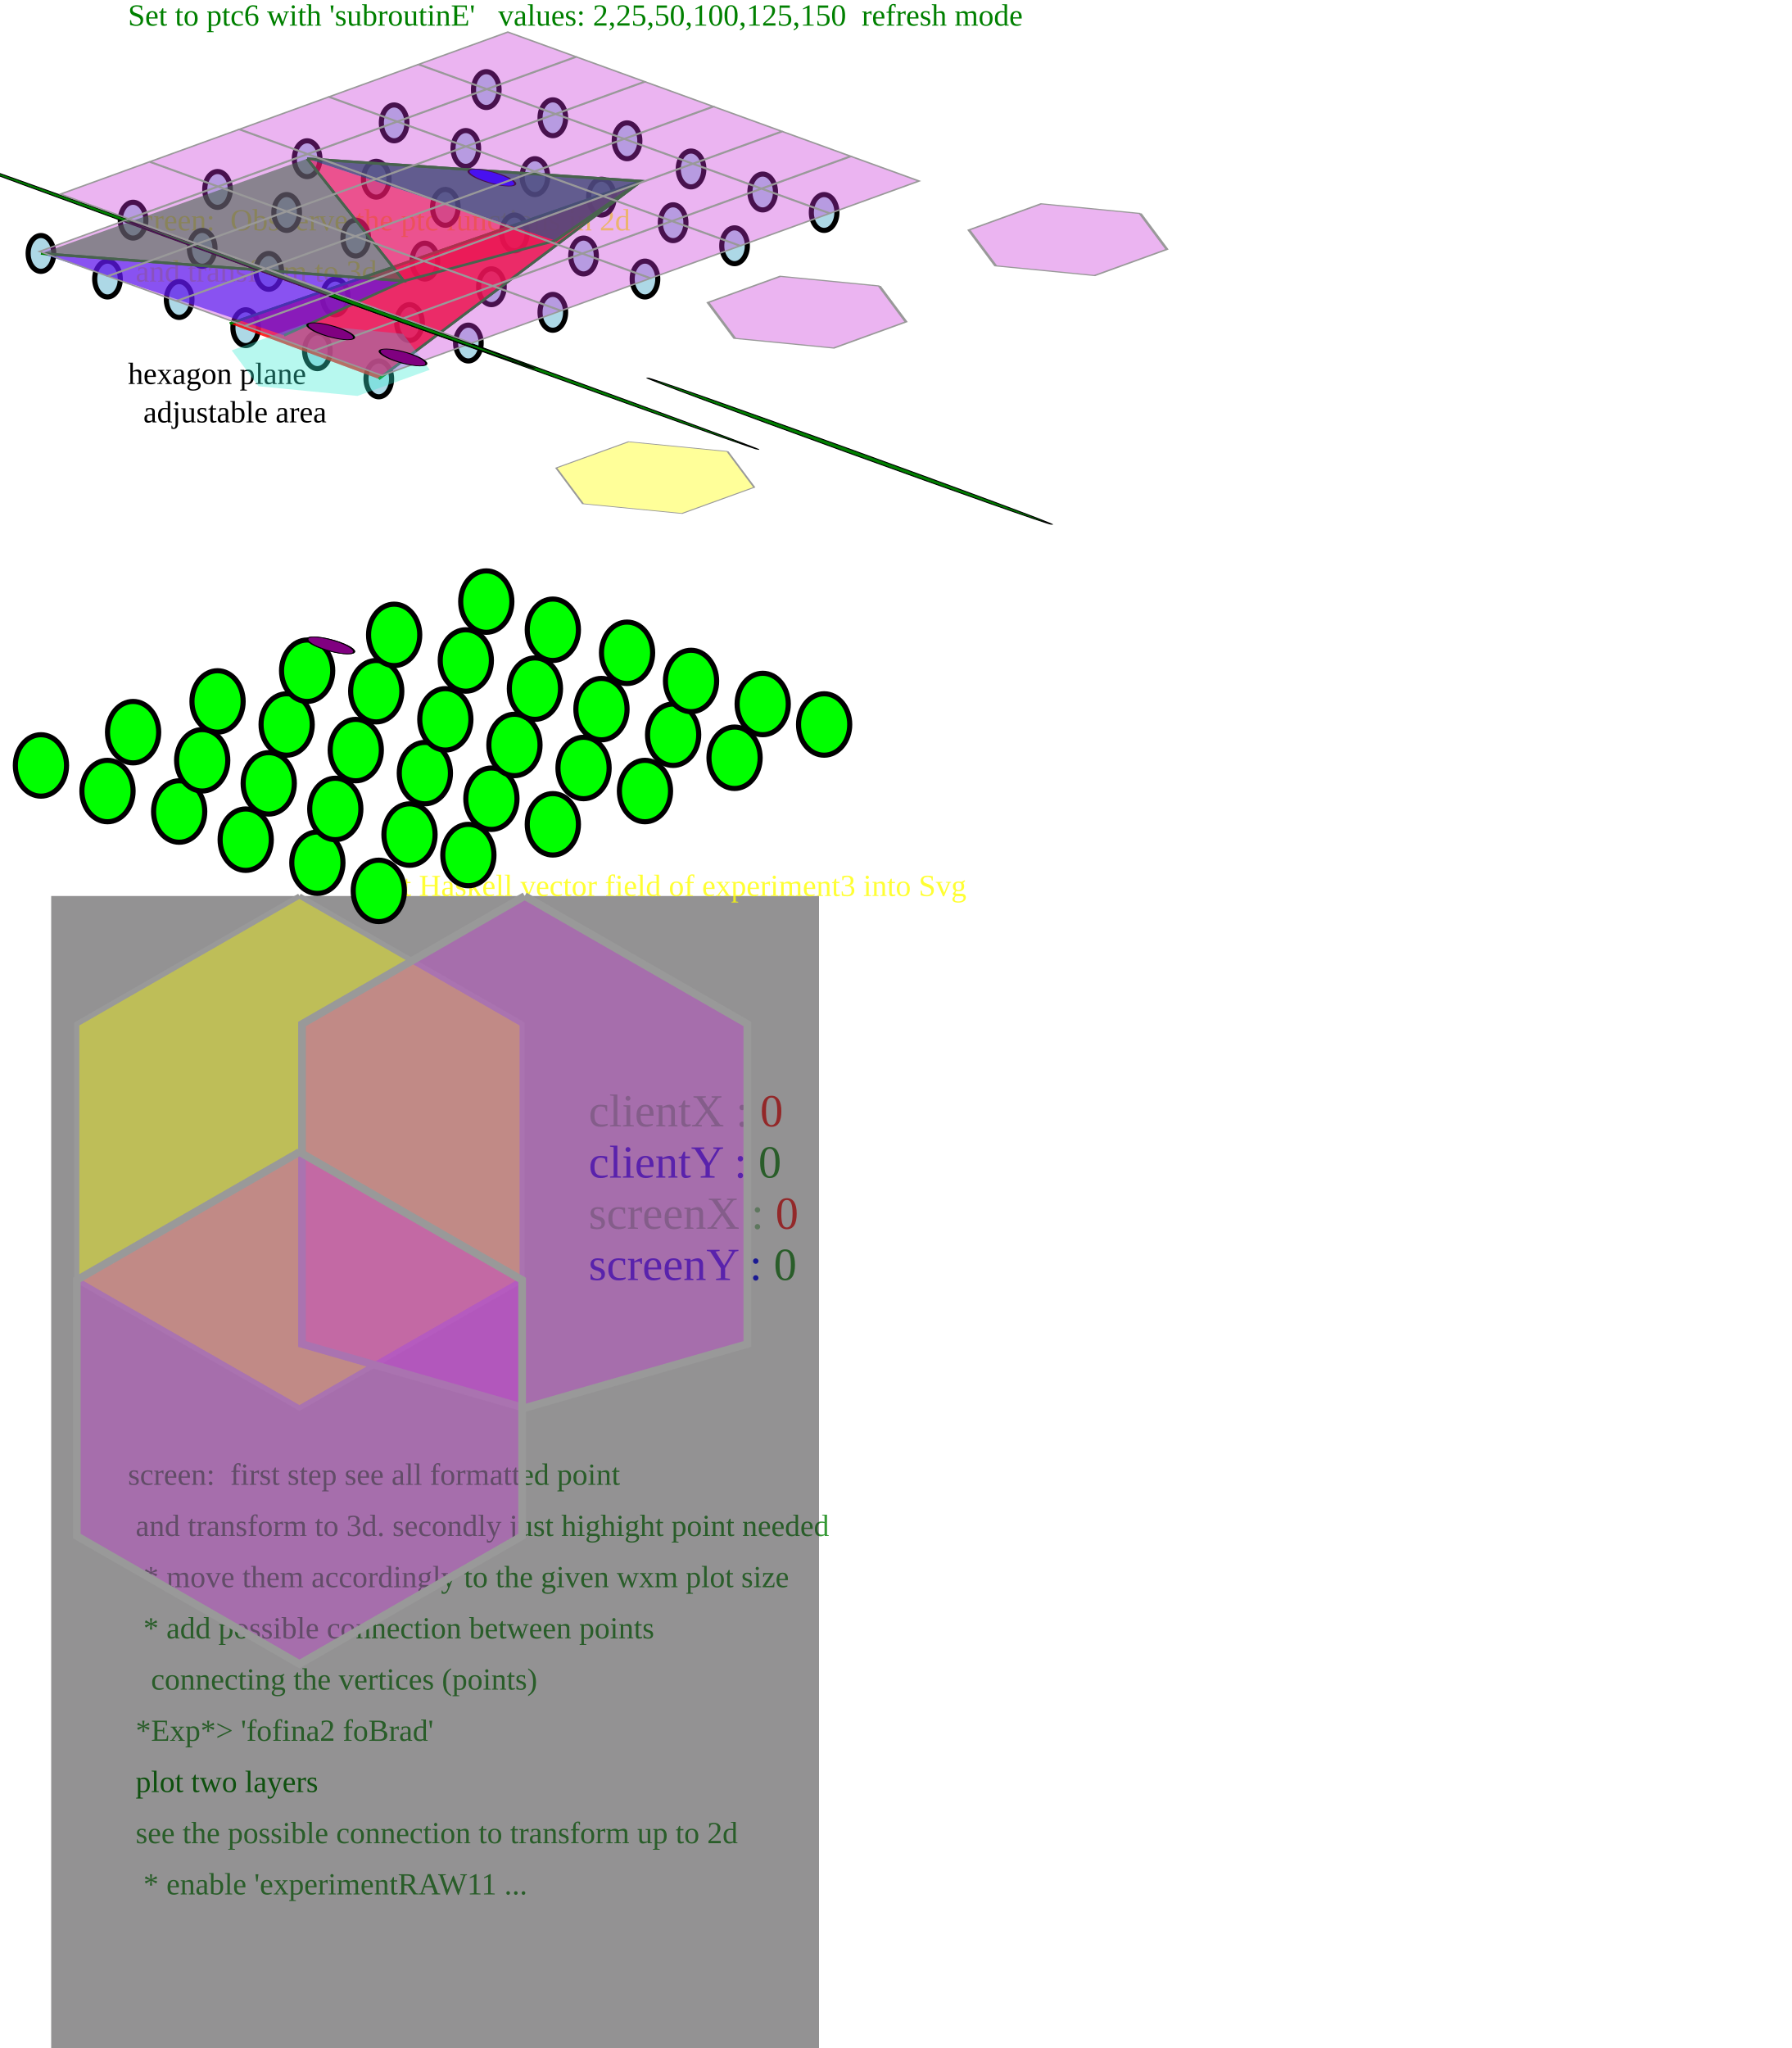
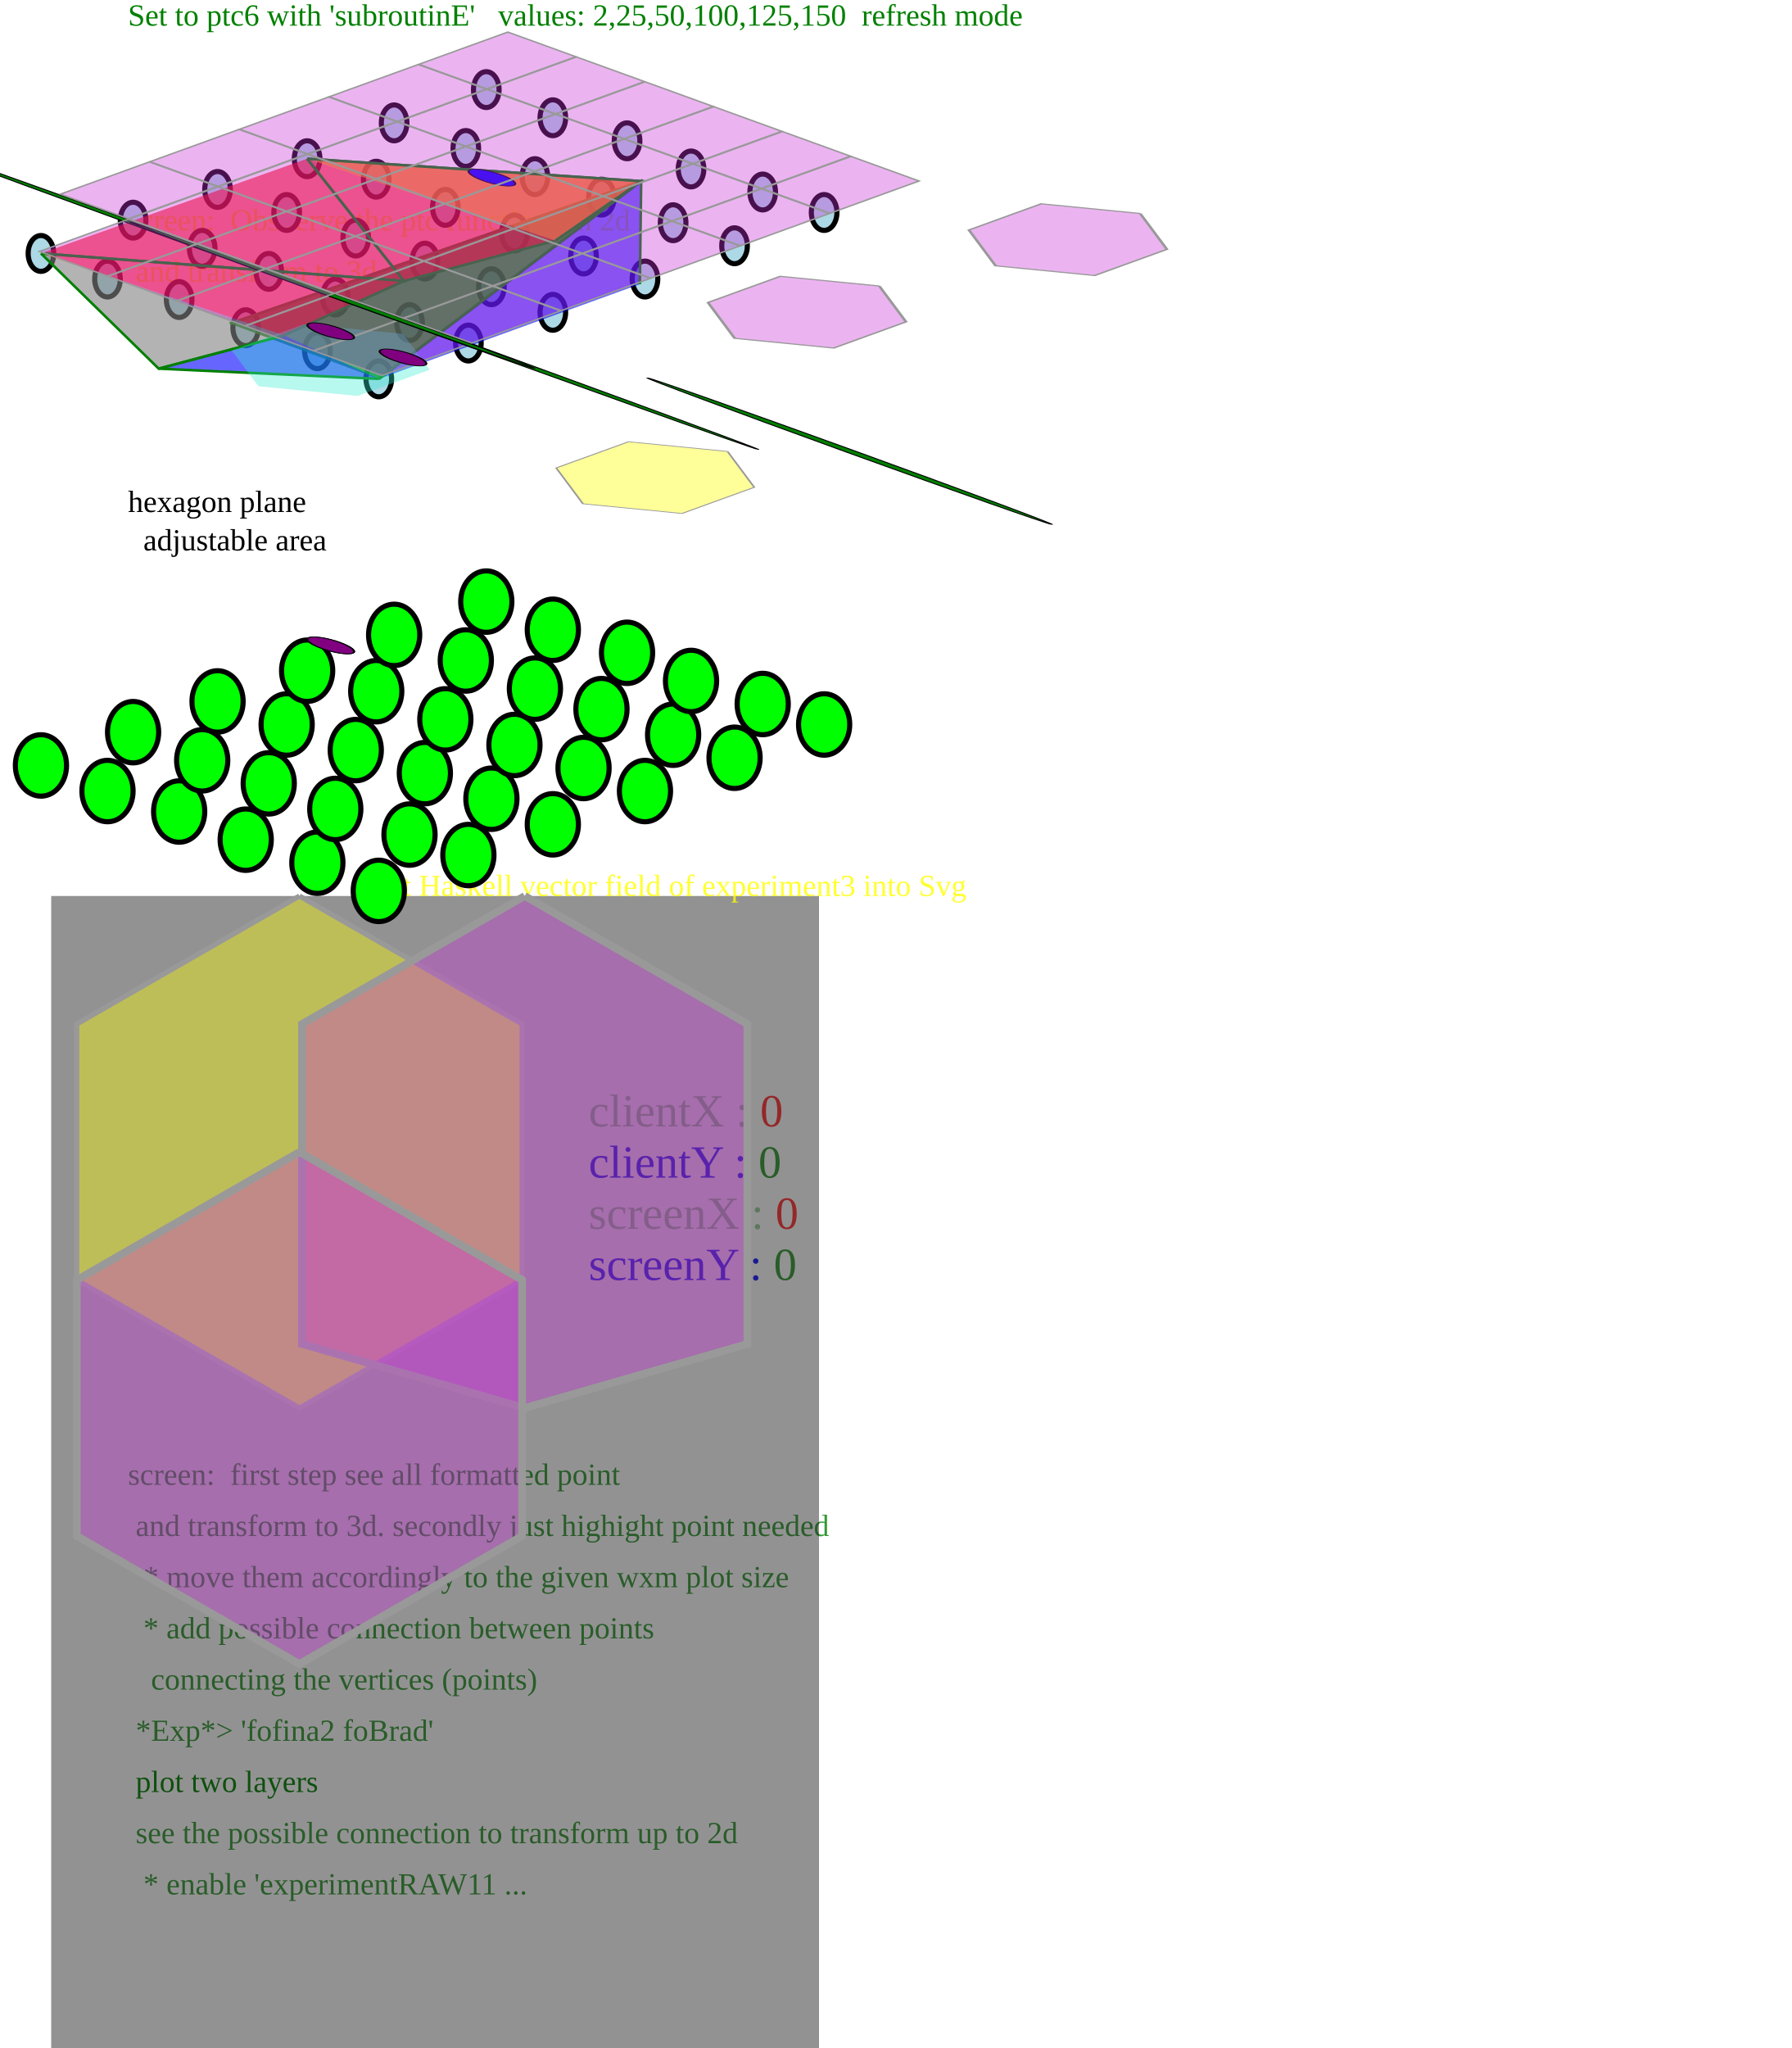
<svg xmlns="http://www.w3.org/2000/svg" id="root" xml:space="preserve" width="700" height="800">
  <g>
    <text x="50" fill="green" y="10">Set to ptc6 with 'subroutinE'
 
values: 2,25,50,100,125,150 
refresh mode</text>
  </g>
  <g>
    <text x="50" y="90" fill="yellow" fill-opacity="0.8">screen:
 Obsverve the ptc functions in 2d </text>
    <text x="50" y="110" fill="yellow" fill-opacity="0.8"> and transform to 3d. </text>
    <animate attributeType="CSS" attributeName="opacity" from="1" to="0" begin="10s" dur="0.2s" fill="freeze" />
  </g>
  <g>
	
/* text what to do */
<text x="50" y="580" fill="green" fill-opacity="0.8">screen:
 first step see all formatted point</text>
    <text x="50" y="600" fill="green" fill-opacity="0.8"> and transform to 3d.
secondly just highight point needed </text>
    <text x="50" y="620" fill="green" fill-opacity="0.8">
 * move them accordingly to the given wxm plot size</text>
    <text x="50" y="640" fill="green" fill-opacity="0.8">
 * add possible connection between points </text>
    <text x="50" y="660" fill="green" fill-opacity="0.8">   connecting the vertices (points) </text>
    <text x="50" y="680" fill="green" fill-opacity="0.8"> *Exp*&gt; 'fofina2 foBrad'</text>
    <text x="50" y="700" fill="green"> plot two layers</text>
    <text x="50" y="720" fill="green" fill-opacity="0.8"> see the possible connection to transform up to 2d</text>
    <text x="50" y="740" fill="green" fill-opacity="0.8">
 * enable 'experimentRAW11 ...</text>
-     <text x="50" y="150">hexagon plane</text>
-     <text x="50" y="165">  adjustable area</text>
+     <text x="50" y="200">hexagon plane</text>
+     <text x="50" y="215">  adjustable area</text>
    <text x="230" y="440" font-size="18" fill="green" fill-opacity="0.4">clientX : <tspan id="cX" fill="red" fill-opacity="0.8">0</tspan>
    </text>
    <text x="230" y="460" font-size="18" fill="blue" fill-opacity="0.9">clientY : <tspan id="cY" fill="green" fill-opacity="0.8">0</tspan>
    </text>
    <text x="230" y="480" font-size="18" fill="green" fill-opacity="0.4">screenX : <tspan id="sX" fill="red" fill-opacity="0.8">0</tspan>
    </text>
    <text x="230" y="500" font-size="18" fill="blue" fill-opacity="0.9">screenY : <tspan id="sY" fill="green" fill-opacity="0.8">0</tspan>
    </text>
    <rect id="go" x="20" y="350" width="300" height="650" style="fill:#1e1c1ecc;fill-opacity:0.6" />
  </g>
  <g>
    <text x="150" y="350" fill="yellow" fill-opacity="0.8">fit Haskell vector field of experiment3 into Svg</text>
  </g>
  <style id="style4">
        .room{
            fill:      #c830d8e7;
            fill-opacity:0.4;
            stroke:     #999;
            stroke-width:   3;
            stroke-color:   blue;
        }
        .room:hover{
            fill:       #30d8c4e7;
            fill-opacity:0.5;
        }
        .hexa{
            fill:      yellow;
            fill-opacity:0.4;
            stroke:     #999;
            stroke-width:   2;
        }
        .hexa:hover{
            fill:       green;
            fill-opacity:0.4;
        }
        .project{
            fill:       lime;
            fill-opacity:0.0;
            stroke:     #999;
            stroke-width:  0;
            
        }
        .project:hover{
            fill:       lime;
            fill-opacity:0.4;
        }
        .check{
            fill:       blue;
            fill-opacity:0.3;
            stroke:     #999;
            stroke-width:  0;
            
        }
        .check:hover{
            fill:     lime;
            fill-opacity:0.4;
        }
        .suite{
            fill:      #37ebd1e7;
            fill-opacity:0.4;
            stroke:     #999;
            stroke-width:  0;
            
        }
        .suite:hover{
            fill:     orange;
            fill-opacity:0.5;
        }

       



    </style>
  <g transform="translate(0,0)">
    <g>
      <ellipse cx="16" cy="99" rx="5" ry="7" stroke="black" stroke-width="2px" style="fill:lightblue">
</ellipse>
      <ellipse cx="42" cy="109" rx="5" ry="7" stroke="black" stroke-width="2px" style="fill:lightblue">
</ellipse>
      <ellipse cx="70" cy="117" rx="5" ry="7" stroke="black" stroke-width="2px" style="fill:lightblue">
</ellipse>
      <ellipse cx="96" cy="128" rx="5" ry="7" stroke="black" stroke-width="2px" style="fill:lightblue">
</ellipse>
      <ellipse cx="124" cy="137" rx="5" ry="7" stroke="black" stroke-width="2px" style="fill:lightblue">
</ellipse>
      <ellipse cx="148" cy="148" rx="5" ry="7" stroke="black" stroke-width="2px" style="fill:lightblue">
</ellipse>
      <ellipse cx="52" cy="86" rx="5" ry="7" stroke="black" stroke-width="2px" style="fill:lightblue">
</ellipse>
      <ellipse cx="79" cy="97" rx="5" ry="7" stroke="black" stroke-width="2px" style="fill:lightblue">
</ellipse>
      <ellipse cx="105" cy="106" rx="5" ry="7" stroke="black" stroke-width="2px" style="fill:lightblue">
</ellipse>
      <ellipse cx="131" cy="116" rx="5" ry="7" stroke="black" stroke-width="2px" style="fill:lightblue">
</ellipse>
      <ellipse cx="160" cy="126" rx="5" ry="7" stroke="black" stroke-width="2px" style="fill:lightblue">
</ellipse>
      <ellipse cx="183" cy="134" rx="5" ry="7" stroke="black" stroke-width="2px" style="fill:lightblue">
</ellipse>
      <ellipse cx="85" cy="74" rx="5" ry="7" stroke="black" stroke-width="2px" style="fill:lightblue">
</ellipse>
      <ellipse cx="112" cy="83" rx="5" ry="7" stroke="black" stroke-width="2px" style="fill:lightblue">
</ellipse>
      <ellipse cx="139" cy="93" rx="5" ry="7" stroke="black" stroke-width="2px" style="fill:lightblue">
</ellipse>
      <ellipse cx="166" cy="102" rx="5" ry="7" stroke="black" stroke-width="2px" style="fill:lightblue">
</ellipse>
      <ellipse cx="192" cy="112" rx="5" ry="7" stroke="black" stroke-width="2px" style="fill:lightblue">
</ellipse>
      <ellipse cx="216" cy="122" rx="5" ry="7" stroke="black" stroke-width="2px" style="fill:lightblue">
</ellipse>
      <ellipse cx="120" cy="62" rx="5" ry="7" stroke="black" stroke-width="2px" style="fill:lightblue">
</ellipse>
      <ellipse cx="147" cy="70" rx="5" ry="7" stroke="black" stroke-width="2px" style="fill:lightblue">
</ellipse>
      <ellipse cx="174" cy="81" rx="5" ry="7" stroke="black" stroke-width="2px" style="fill:lightblue">
</ellipse>
      <ellipse cx="201" cy="91" rx="5" ry="7" stroke="black" stroke-width="2px" style="fill:lightblue">
</ellipse>
      <ellipse cx="228" cy="100" rx="5" ry="7" stroke="black" stroke-width="2px" style="fill:lightblue">
</ellipse>
      <ellipse cx="252" cy="109" rx="5" ry="7" stroke="black" stroke-width="2px" style="fill:lightblue">
</ellipse>
      <ellipse cx="154" cy="48" rx="5" ry="7" stroke="black" stroke-width="2px" style="fill:lightblue">
</ellipse>
      <ellipse cx="182" cy="58" rx="5" ry="7" stroke="black" stroke-width="2px" style="fill:lightblue">
</ellipse>
      <ellipse cx="209" cy="69" rx="5" ry="7" stroke="black" stroke-width="2px" style="fill:lightblue">
</ellipse>
      <ellipse cx="235" cy="77" rx="5" ry="7" stroke="black" stroke-width="2px" style="fill:lightblue">
</ellipse>
      <ellipse cx="263" cy="87" rx="5" ry="7" stroke="black" stroke-width="2px" style="fill:lightblue">
</ellipse>
      <ellipse cx="287" cy="96" rx="5" ry="7" stroke="black" stroke-width="2px" style="fill:lightblue">
</ellipse>
      <ellipse cx="190" cy="35" rx="5" ry="7" stroke="black" stroke-width="2px" style="fill:lightblue">
</ellipse>
      <ellipse cx="270" cy="66" rx="5" ry="7" stroke="black" stroke-width="2px" style="fill:lightblue">
</ellipse>
      <ellipse cx="216" cy="46" rx="5" ry="7" stroke="black" stroke-width="2px" style="fill:lightblue">
</ellipse>
      <ellipse cx="245" cy="55" rx="5" ry="7" stroke="black" stroke-width="2px" style="fill:lightblue">
</ellipse>
      <ellipse cx="298" cy="75" rx="5" ry="7" stroke="black" stroke-width="2px" style="fill:lightblue">
</ellipse>
      <ellipse cx="322" cy="83" rx="5" ry="7" stroke="black" stroke-width="2px" style="fill:lightblue">
</ellipse>
    </g>
  </g>
  <g transform="translate(0,200)">
    <g>
      <ellipse cx="16" cy="99" rx="10" ry="12" stroke="black" stroke-width="2px" style="fill:lime">
</ellipse>
      <ellipse cx="42" cy="109" rx="10" ry="12" stroke="black" stroke-width="2px" style="fill:lime">
</ellipse>
      <ellipse cx="70" cy="117" rx="10" ry="12" stroke="black" stroke-width="2px" style="fill:lime">
</ellipse>
      <ellipse cx="96" cy="128" rx="10" ry="12" stroke="black" stroke-width="2px" style="fill:lime">
</ellipse>
      <ellipse cx="124" cy="137" rx="10" ry="12" stroke="black" stroke-width="2px" style="fill:lime">
</ellipse>
      <ellipse cx="148" cy="148" rx="10" ry="12" stroke="black" stroke-width="2px" style="fill:lime">
</ellipse>
      <ellipse cx="52" cy="86" rx="10" ry="12" stroke="black" stroke-width="2px" style="fill:lime">
</ellipse>
      <ellipse cx="79" cy="97" rx="10" ry="12" stroke="black" stroke-width="2px" style="fill:lime">
</ellipse>
      <ellipse cx="105" cy="106" rx="10" ry="12" stroke="black" stroke-width="2px" style="fill:lime">
</ellipse>
      <ellipse cx="131" cy="116" rx="10" ry="12" stroke="black" stroke-width="2px" style="fill:lime">
</ellipse>
      <ellipse cx="160" cy="126" rx="10" ry="12" stroke="black" stroke-width="2px" style="fill:lime">
</ellipse>
      <ellipse cx="183" cy="134" rx="10" ry="12" stroke="black" stroke-width="2px" style="fill:lime">
</ellipse>
      <ellipse cx="85" cy="74" rx="10" ry="12" stroke="black" stroke-width="2px" style="fill:lime">
</ellipse>
      <ellipse cx="112" cy="83" rx="10" ry="12" stroke="black" stroke-width="2px" style="fill:lime">
</ellipse>
      <ellipse cx="139" cy="93" rx="10" ry="12" stroke="black" stroke-width="2px" style="fill:lime">
</ellipse>
      <ellipse cx="166" cy="102" rx="10" ry="12" stroke="black" stroke-width="2px" style="fill:lime">
</ellipse>
      <ellipse cx="192" cy="112" rx="10" ry="12" stroke="black" stroke-width="2px" style="fill:lime">
</ellipse>
      <ellipse cx="216" cy="122" rx="10" ry="12" stroke="black" stroke-width="2px" style="fill:lime">
</ellipse>
      <ellipse cx="120" cy="62" rx="10" ry="12" stroke="black" stroke-width="2px" style="fill:lime">
</ellipse>
      <ellipse cx="147" cy="70" rx="10" ry="12" stroke="black" stroke-width="2px" style="fill:lime">
</ellipse>
      <ellipse cx="174" cy="81" rx="10" ry="12" stroke="black" stroke-width="2px" style="fill:lime">
</ellipse>
      <ellipse cx="201" cy="91" rx="10" ry="12" stroke="black" stroke-width="2px" style="fill:lime">
</ellipse>
      <ellipse cx="228" cy="100" rx="10" ry="12" stroke="black" stroke-width="2px" style="fill:lime">
</ellipse>
      <ellipse cx="252" cy="109" rx="10" ry="12" stroke="black" stroke-width="2px" style="fill:lime">
</ellipse>
      <ellipse cx="154" cy="48" rx="10" ry="12" stroke="black" stroke-width="2px" style="fill:lime">
</ellipse>
      <ellipse cx="182" cy="58" rx="10" ry="12" stroke="black" stroke-width="2px" style="fill:lime">
</ellipse>
      <ellipse cx="209" cy="69" rx="10" ry="12" stroke="black" stroke-width="2px" style="fill:lime">
</ellipse>
      <ellipse cx="235" cy="77" rx="10" ry="12" stroke="black" stroke-width="2px" style="fill:lime">
</ellipse>
      <ellipse cx="263" cy="87" rx="10" ry="12" stroke="black" stroke-width="2px" style="fill:lime">
</ellipse>
      <ellipse cx="287" cy="96" rx="10" ry="12" stroke="black" stroke-width="2px" style="fill:lime">
</ellipse>
      <ellipse cx="190" cy="35" rx="10" ry="12" stroke="black" stroke-width="2px" style="fill:lime">
</ellipse>
      <ellipse cx="270" cy="66" rx="10" ry="12" stroke="black" stroke-width="2px" style="fill:lime">
</ellipse>
      <ellipse cx="216" cy="46" rx="10" ry="12" stroke="black" stroke-width="2px" style="fill:lime">
</ellipse>
      <ellipse cx="245" cy="55" rx="10" ry="12" stroke="black" stroke-width="2px" style="fill:lime">
</ellipse>
      <ellipse cx="298" cy="75" rx="10" ry="12" stroke="black" stroke-width="2px" style="fill:lime">
</ellipse>
      <ellipse cx="322" cy="83" rx="10" ry="12" stroke="black" stroke-width="2px" style="fill:lime">
</ellipse>
    </g>
  </g>
-   <polyline id="hexagon" points="89.823,126.404 250.517,70.769 148.0,148.0" stroke="green" style="fill:red;fill-opacity:0.6;" />
-   <polyline id="hexagon" points="89.823,126.404 250.517,70.769 148.0,148.0" stroke="green" style="fill:red;fill-opacity:0.6;" />
-   <polyline id="hexagon" points="217.0,94.0 250.517,70.769 120.0,62.0" stroke="green" style="fill:blue;fill-opacity:0.6;" />
-   <polyline id="hexagon" points="217.0,94.0 250.517,70.769 120.0,62.0" stroke="green" style="fill:green;fill-opacity:0.6;" />
+   <polyline id="hexagon" points="89.823,126.404 250.517,70.769 148.0,148.0" stroke="green" style="fill:green;fill-opacity:0.6;" />
+   <polyline id="hexagon" points="89.823,126.404 250.517,70.769 148.0,148.0" stroke="green" style="fill:green;fill-opacity:0.6;" />
+   <polyline id="hexagon" points="120.0,62.0 157.823,109.769 16.0,99.0" stroke="green" style="fill:red;fill-opacity:0.6;" />
+   <polyline id="hexagon" points="148,148 62,144 111,131" stroke="green" style="fill:blue;fill-opacity:0.6;" />
+   <polyline id="hexagon" points="16,99 62,144 111,131" stroke="green" style="fill:grey;fill-opacity:0.6;" />
+   <polyline id="hexagon" points="16.0,99.0 157.823,109.769 111.0,131.0" stroke="green" style="fill:red;fill-opacity:0.6;" />
  <polyline id="hexagon" points="217.0,94.0 157.823,109.769 120.0,62.0" stroke="green" style="fill:red;fill-opacity:0.6;" />
-   <polyline id="hexagon" points="16.0,99.0 157.823,109.769 111.0,131.0" stroke="green" style="fill:blue;fill-opacity:0.6;" />
-   <polyline id="hexagon" points="120.0,62.0 157.823,109.769 16.0,99.0" stroke="green" style="fill:green;fill-opacity:0.6;" />
+   <polyline id="hexagon" points="217.0,94.0 250.517,70.769 120.0,62.0" stroke="green" style="fill:red;fill-opacity:0.6;" />
+   <polyline id="hexagon" points="217.0,94.0 250.517,70.769 120.0,62.0" stroke="green" style="fill:orange;fill-opacity:0.6;" />
+   <polyline id="hexagon" points="250.0,111.0 250.517,70.769 148.0,148.0" stroke="green" style="fill:blue;fill-opacity:0.6;" />
  <g transform="translate(100,30);rotate(90);">
	


</g>
  <g transform="translate(-70,150)">
    <g transform="translate(100,200)">
      <polyline id="hexagon" points="87,0 174,50 174,150 87,200 0,150 0,50 87,0" class="hexa" />
      <animateTransform attributeName="transform" attributeType="XML" type="scale" from="1" to="0.5" additive="sum" begin="0.1s" dur="0.1s" fill="freeze" />
    </g>
    <g transform="translate(188,200)">
      <polyline id="hexagon" points="87,0 174,50 174,175 87,200 0,175 0,50 87,0" class="room" />
      <animateTransform attributeName="transform" attributeType="XML" type="scale" from="1" to="0.5" additive="sum" begin="0.1s" dur="0.1s" fill="freeze" />
    </g>
  </g>
  <g transform="translate(-70,250)">
    <g transform="translate(100,200)">
      <polyline id="hexagon" points="87,0 174,50 174,150 87,200 0,150 0,50 87,0" class="room" />
      <animateTransform attributeName="transform" attributeType="XML" type="scale" from="1" to="0.5" additive="sum" begin="0.1s" dur="0.1s" fill="freeze" />
    </g>
  </g>
  <g transform="matrix(0.282383,0.1022555,-0.2823838,0.1022555,420.923,74.49549)">
    <polyline id="hexagon" points="87,0 174,50 174,150 87,200 0,150 0,50 87,0" class="room" />
/* The top three big hexagons plotted 
-----------------------------------------------------------------------------------------------*/     
    <g transform="translate(-430,370)">
      <g transform="translate(599,370)">
        <polyline id="hexagon" points="87,0 174,50 174,150 87,200 0,150 0,50 87,0" class="hexa" />
        <animateTransform attributeName="transform" attributeType="XML" type="scale" from="1" to="3.1" additive="sum" begin="0.1s" dur="0.1s" fill="freeze" />
        <animateMotion path="M 25, 25 m -19.25, 0 a 19.25,19.25 0 1,0 37.5,0 a 1.25,19.25 0 1,0 -37.5,0" begin="1s" dur="5s" repeatCount="5" />
      </g>
      <g transform="translate(150,370)">
        <polyline id="hexagon" points="87,0 174,50 174,150 87,200 0,150 0,50 87,0" class="suite" />
        <animateTransform attributeName="transform" attributeType="XML" type="scale" from="1" to="3.1" additive="sum" begin="0.1s" dur="0.1s" fill="freeze" />
      </g>
      <g transform="translate(400,370)">
        <polyline id="hexagon" points="87,0 174,50 174,150 87,200 0,150 0,50 87,0" class="project" />
        <animateTransform attributeName="transform" attributeType="XML" type="scale" from="1" to="3.1" additive="sum" begin="0.1s" dur="0.1s" fill="freeze" />
        <animate attributeType="CSS" attributeName="opacity" from="1" to="0" dur="13s" repeatCount="indefinite" />
      </g>
      <g transform="translate(388,-51)">
        <polyline id="hexagon" points="87,0 174,50 174,150 87,200 0,150 0,50 87,0" class="room" />
        <animateTransform attributeName="transform" attributeType="XML" type="scale" from="1" to="3.1" additive="sum" begin="0.1s" dur="0.1s" fill="freeze" />
      </g>
      <g transform="translate(950,720)">
        <polyline id="hexagon" points="87,0 174,50 174,150 87,200 0,150 0,50 87,0" class="project" />
        <animateTransform attributeName="transform" attributeType="XML" type="scale" from="1" to="3.1" additive="sum" begin="0.1s" dur="0.1s" fill="freeze" />
      </g>
      <g transform="translate(950,820)">
        <polyline id="hexagon" points="87,0 174,50 174,150 87,200 0,150 0,50 87,0" class="project" />
        <animateTransform attributeName="transform" attributeType="XML" type="scale" from="1" to="3.1" additive="sum" begin="0.1s" dur="0.1s" fill="freeze" />
      </g>
      <g transform="translate(850,720)">
        <polyline id="hexagon" points="87,0 174,50 174,150 87,200 0,150 0,50 87,0" class="project" />
        <animateTransform attributeName="transform" attributeType="XML" type="scale" from="1" to="3.1" additive="sum" begin="0.1s" dur="0.1s" fill="freeze" />
      </g>
    </g>
/* end of top three hexagons plotted 
------------------------------------------------------------------------------------------------------*/
/* 1-9-2020 added case for ptc5 overview
  role model on how to transform to 58 / 135 degree to ? ....
  when changing up the file dont delete this paragraph */
<g>
      <rect class="room" width="94" height="123" x="-222" y="711" />
      <rect class="room" y="711" x="-317" height="123" width="94" />
      <g transform="translate(29250,29900)">
        <polyline id="hexagon" points="87,0 174,50 174,150 87,200 0,150 0,50 87,0" class="hexa" />
      </g>
      <g transform="translate(29150,30000)">
        <polyline id="hexagon" points="87,0 174,50 174,150 87,200 0,150 0,50 87,0" class="room" />
      </g>
      <g transform="translate(37500,38530)">
        <polyline id="hexagon" points="87,0 174,50 174,150 87,200 0,150 0,50 87,0" class="hexa" />
      </g>
      <g transform="translate(37600,38530)">
        <polyline id="hexagon" points="87,0 174,50 174,150 87,200 0,150 0,50 87,0" class="room" />
      </g>
      <g transform="translate(37600,38430)">
        <polyline id="hexagon" points="87,0 174,50 174,150 87,200 0,150 0,50 87,0" class="room" />
      </g>
      <ellipse cx="-316" cy="715" rx="590" ry="4" stroke="black" stroke-width="2px" style="fill:green">
        <animateColor attributeName="fill" attributeType="CSS" from="blue" to="lime" begin="0.1s" dur="1s" repeatCount="indefinite" />
        <animateTransform attributeName="transform" attributeType="XML" type="rotate" from="0" to="45" begin="0.1s" dur="0.1s" fill="freeze" />
        <animateMotion path="M  0 0 L 860 879" begin="0.1s" dur="0.3s" fill="freeze" />
      </ellipse>
      <ellipse cx="340" cy="655" rx="280" ry="4" stroke="black" stroke-width="2px" style="fill:green">
        <animateColor attributeName="fill" attributeType="CSS" from="blue" to="lime" begin="0.1s" dur="1s" repeatCount="indefinite" />
        <animateTransform attributeName="transform" attributeType="XML" type="rotate" from="0" to="45" begin="0.1s" dur="0.1s" fill="freeze" />
        <animateMotion path="M  0 0 L 280 290" begin="0.1s" dur="0.3s" fill="freeze" />
      </ellipse>
      <ellipse cx="-430" cy="380" rx="30" ry="12" stroke="black" stroke-width="2px" style="fill:blue">
      </ellipse>
      <ellipse cx="-316" cy="715" rx="280" ry="4" stroke="black" stroke-width="2px" style="fill:green">
        <animateColor attributeName="fill" attributeType="CSS" from="blue" to="lime" begin="0.1s" dur="1s" repeatCount="indefinite" />
        <animateTransform attributeName="transform" attributeType="XML" type="rotate" from="0" to="45" begin="0.1s" dur="0.1s" fill="freeze" />
        <animateMotion path="M  0 0 L 480 290" begin="0.1s" dur="0.3s" fill="freeze" />
      </ellipse>
      <ellipse cx="-248" cy="785" rx="30" ry="12" stroke="black" stroke-width="2px" style="fill:purple">
        <animateColor attributeName="fill" attributeType="CSS" from="blue" to="lime" begin="1s" dur="6s" repeatCount="indefinite" />
      </ellipse>
      <ellipse cx="-148" cy="785" rx="30" ry="12" stroke="black" stroke-width="2px" style="fill:purple">
        <animateColor attributeName="fill" attributeType="CSS" from="blue" to="lime" begin="1s" dur="6s" repeatCount="indefinite" />
      </ellipse>
      <animateTransform attributeName="transform" attributeType="XML" type="rotate" from="1" to="45" additive="sum" begin="2s" dur="2.0s" fill="freeze" />
      <animateTransform attributeName="transform" attributeType="XML" type="rotate" from="1" to="-45" additive="sum" begin="10s" dur="2.0s" fill="freeze" />
      <animateTransform attributeName="transform" attributeType="XML" type="rotate" from="1" to="-360" additive="sum" begin="43s" dur="5.0s" fill="freeze" />
      <animateTransform attributeName="transform" attributeType="XML" type="rotate" from="1" to="360" additive="sum" begin="58s" dur="15.0s" repeatCount="1" />
    </g>
/* go automate add layer to animate 3d svg plot 
a Haskell function will write and automate the layer adding
which way does initiate the animation set on timer or just on click or hover? */
<g transform="translate(500,600)">
      <g>
        <ellipse cx="-148" cy="785" rx="30" ry="12" stroke="black" stroke-width="2px" style="fill:purple">
          <animateColor attributeName="fill" attributeType="CSS" from="blue" to="lime" begin="1s" dur="6s" repeatCount="indefinite" />
        </ellipse>
        <animateTransform attributeName="transform" attributeType="XML" type="rotate" from="1" to="360" additive="sum" begin="128s" dur="15.0s" repeatCount="2" />
        <animateMotion path="M 100, 100 m -75, 0 a 75,75 0 1,0 150,0 a 75,75 0 1,0 -150,0" begin="1s" dur="5s" repeatCount="indefinite" />
      </g>
      <g>
        <ellipse cx="-148" cy="785" rx="30" ry="12" stroke="black" stroke-width="2px" style="fill:purple">
          <animateColor attributeName="fill" attributeType="CSS" from="blue" to="lime" begin="1s" dur="6s" repeatCount="indefinite" />
        </ellipse>
        <animateTransform attributeName="transform" attributeType="XML" type="rotate" from="-360" to="-1" additive="sum" begin="128s" dur="11.0s" repeatCount="2" />
        <animateMotion path="M -400, -600 m -75, 0 a 75,75 0 1,0 150,0 a 75,75 0 1,0 -150,0" begin="1s" dur="2s" repeatCount="indefinite" />
      </g>
    </g>
    <g>
      <rect class="room" width="94" height="123" x="-412" y="711" />
      <rect class="room" y="711" x="-507" height="123" width="94" />
      <rect class="room" width="94" height="123" x="-602" y="711" />
      <rect class="room" width="94" height="123" x="-222" y="587" />
      <rect class="room" y="587" x="-317" height="123" width="94" />
      <rect class="room" width="94" height="123" x="-412" y="587" />
      <rect class="room" y="587" x="-507" height="123" width="94" />
      <rect class="room" width="94" height="123" x="-602" y="587" />
      <rect class="room" y="587" x="-697" height="123" width="94" />
      <rect class="room" width="94" height="123" x="-222" y="463" />
      <rect class="room" y="463" x="-317" height="123" width="94" />
      <rect class="room" width="94" height="123" x="-412" y="463" />
      <rect class="room" y="463" x="-507" height="123" width="94" />
      <rect class="room" width="94" height="123" x="-602" y="463" />
      <rect class="room" y="463" x="-697" height="123" width="94" />
      <rect class="room" id="rect3843" width="94" height="123" x="-222" y="339" />
      <rect class="room" y="339" x="-317" height="123" width="94" />
      <rect class="room" id="rect3847" width="94" height="123" x="-412" y="339" />
      <rect class="room" y="339" x="-507" height="123" width="94" id="rect3849" />
      <rect class="room" id="rect3851" width="94" height="123" x="-602" y="339" />
      <rect class="room" y="339" x="-697" height="123" width="94" id="rect3853" />
      <rect class="room" id="rect3855" width="94" height="123" x="-222" y="215" />
      <rect class="room" y="215" x="-317" height="123" width="94" id="rect3857" />
      <rect class="room" id="rect3859" width="94" height="123" x="-412" y="215" />
      <rect class="room" y="215" x="-507" height="123" width="94" id="rect3861" />
      <rect class="room" id="rect3863" width="94" height="123" x="-602" y="215" />
      <rect class="room" y="215" x="-697" height="123" width="94" id="rect3865" />
      <rect class="room" id="rect3867" width="94" height="123" x="-222" y="91" />
      <rect class="room" y="91" x="-317" height="123" width="94" id="rect3869" />
      <rect class="room" id="rect3871" width="94" height="123" x="-412" y="91" />
      <rect class="room" y="91" x="-507" height="123" width="94" id="rect3873" />
      <rect class="room" id="rect3875" width="94" height="123" x="-602" y="91" />
      <rect class="room" y="91" x="-697" height="123" width="94" id="rect3877" />
      <animateTransform attributeName="transform" attributeType="XML" type="rotate" from="1" to="45" additive="sum" begin="0.1" dur="0.1s" fill="freeze" />
      <animateTransform attributeName="transform" attributeType="XML" type="rotate" from="1" to="-45" additive="sum" begin="40s" dur="2.0s" fill="freeze" />
    </g>
  </g>
</svg>
